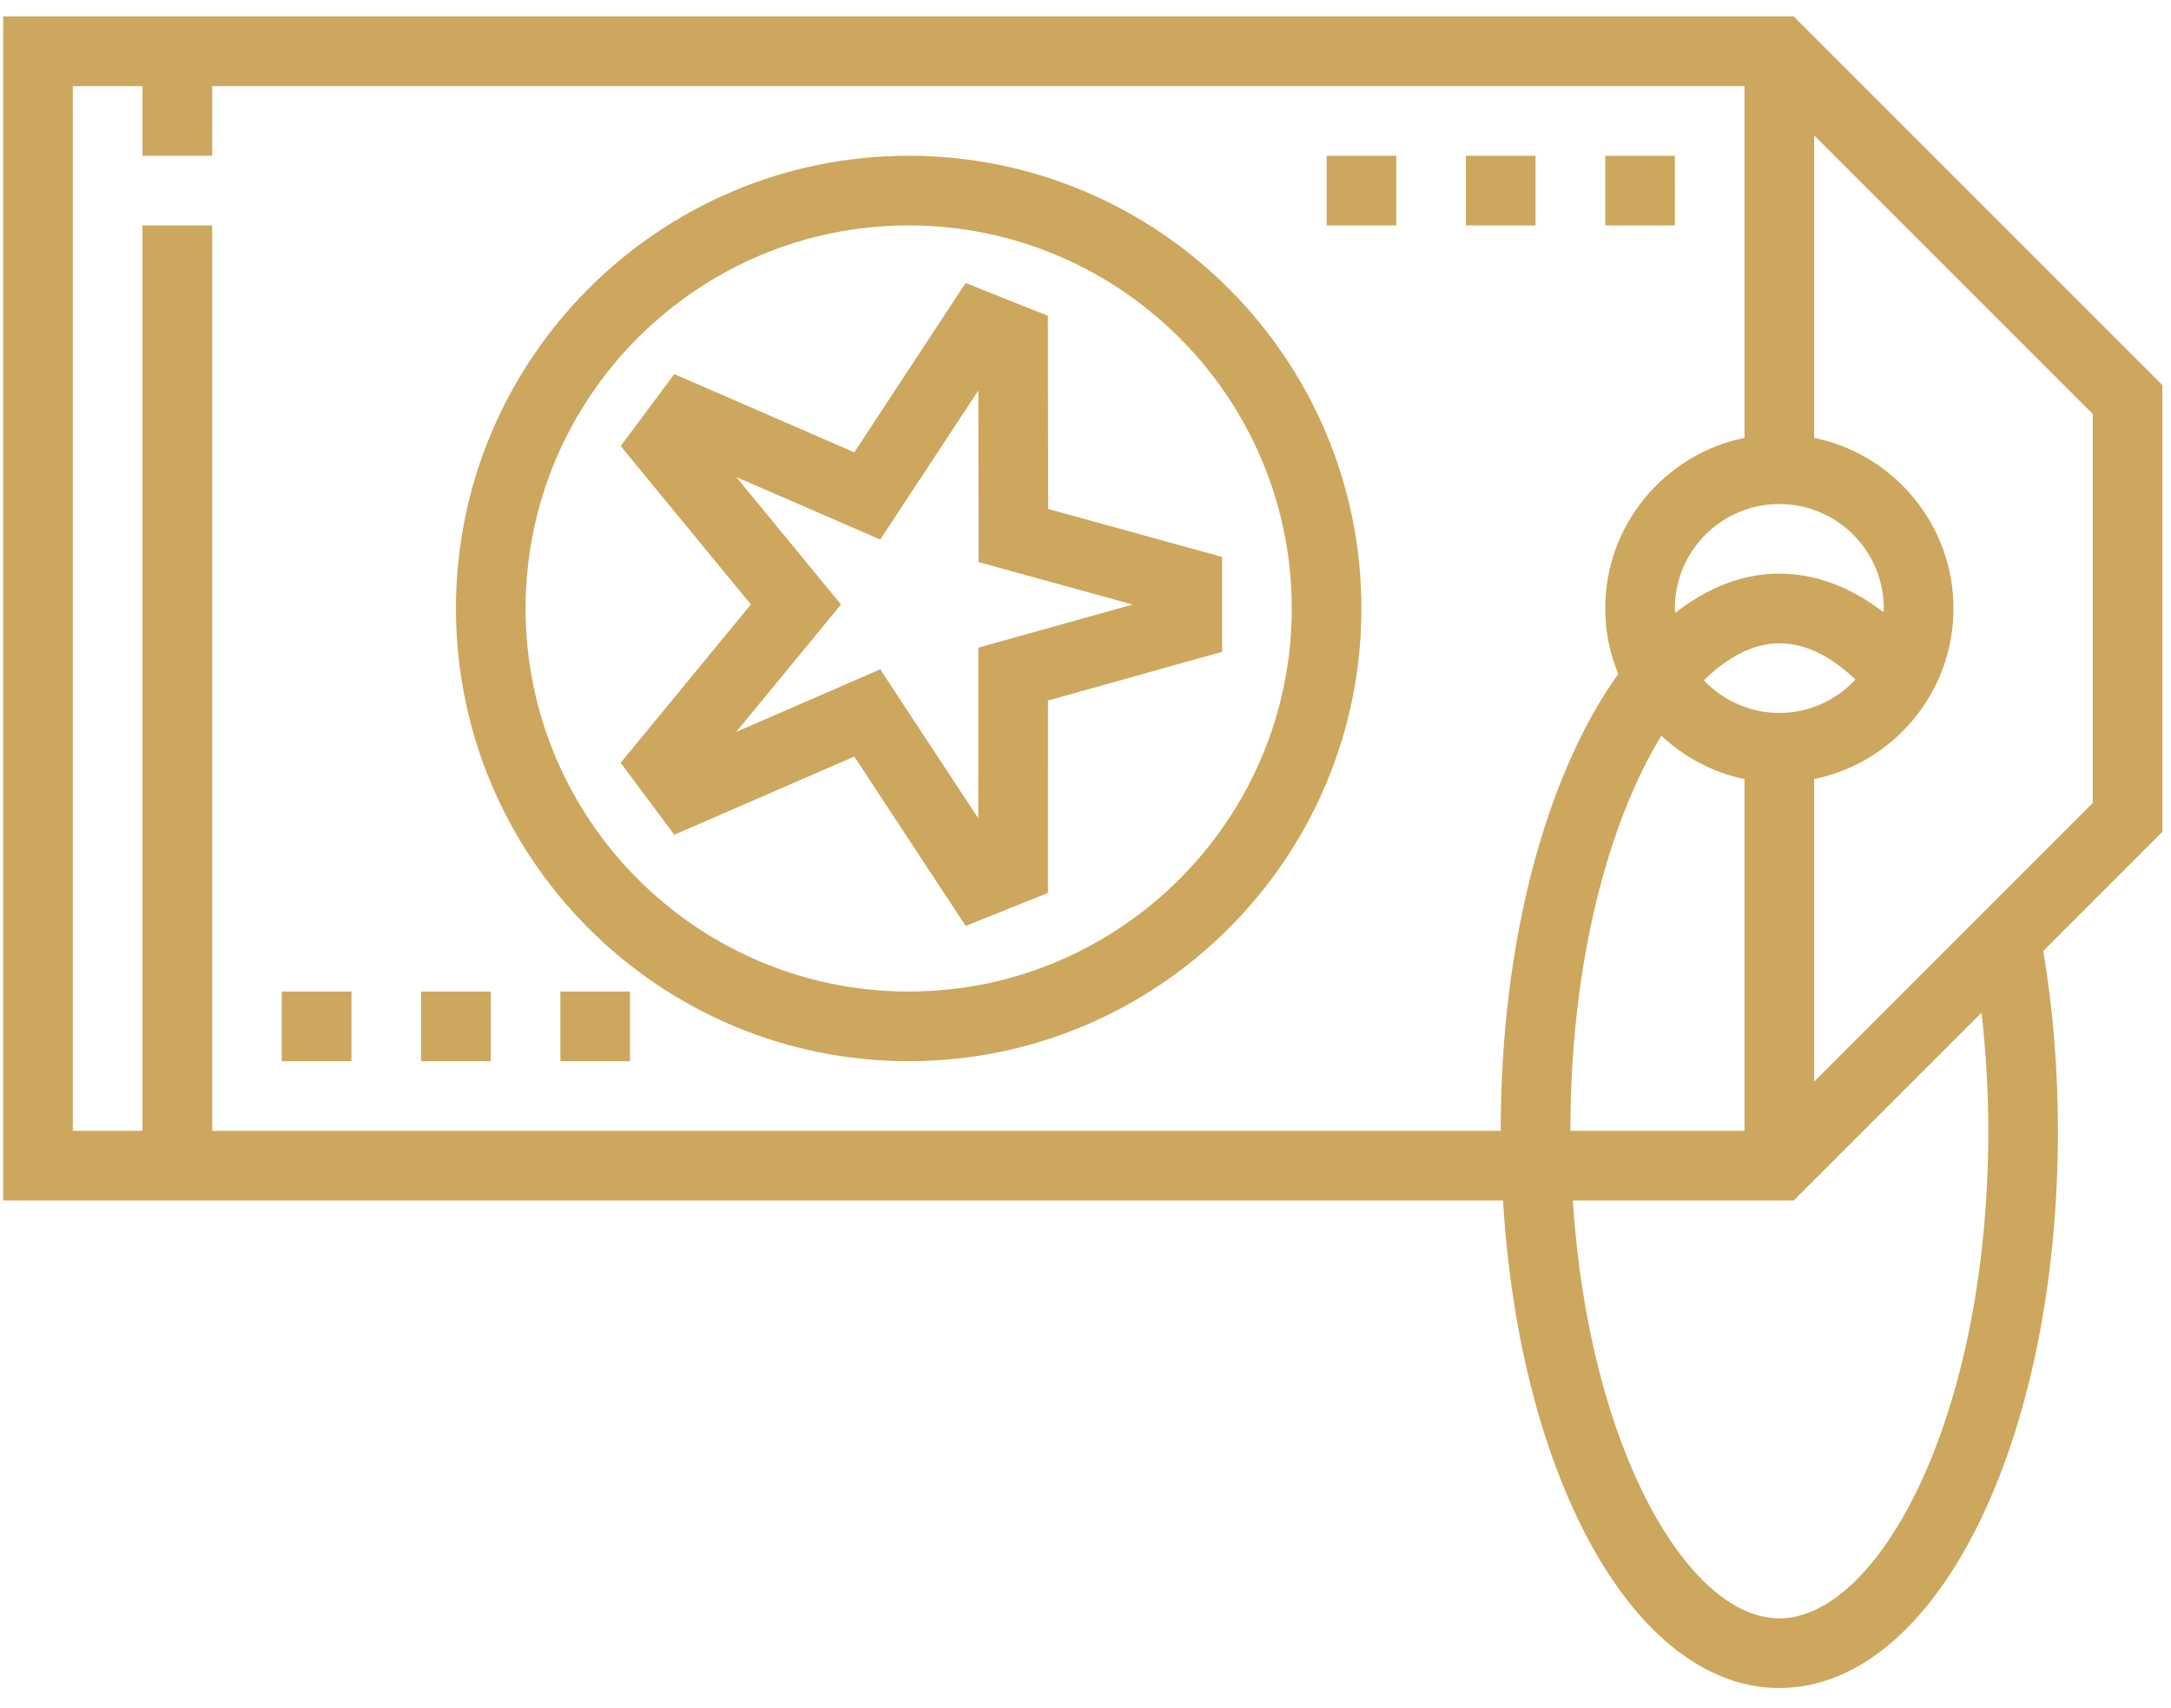
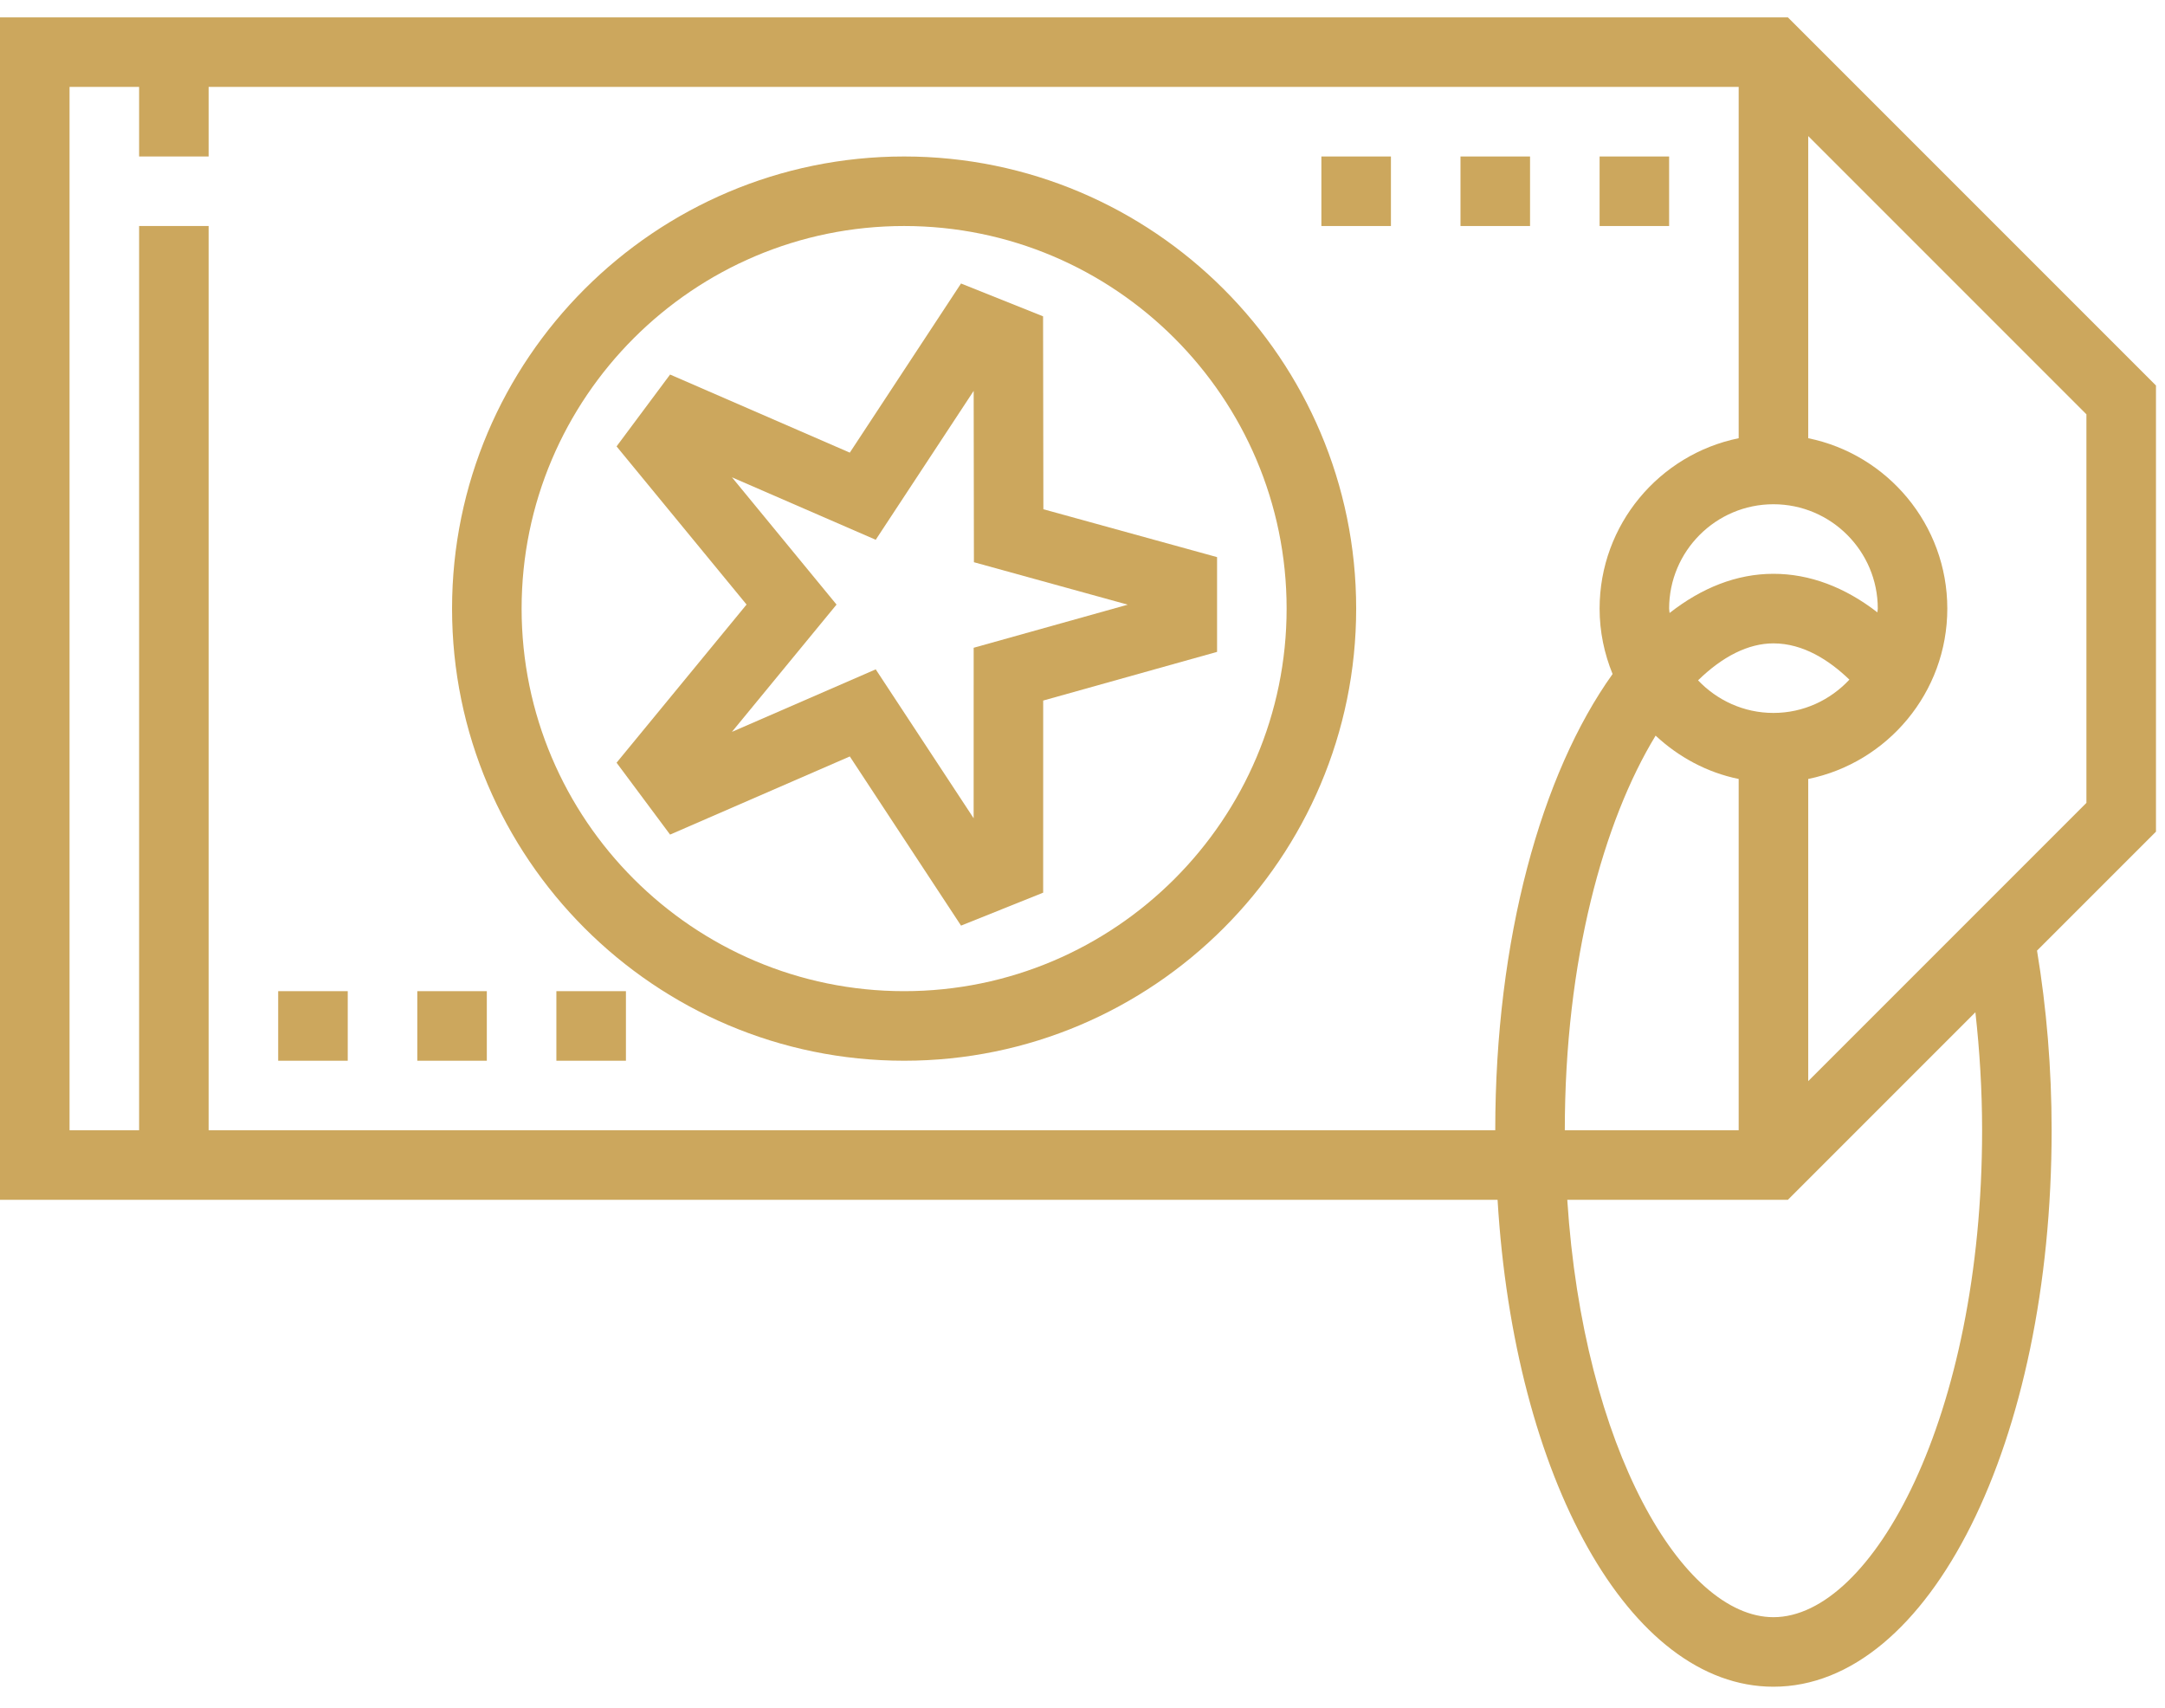
- <svg xmlns="http://www.w3.org/2000/svg" width="75" height="59" viewBox="0 0 75 59" fill="none">
-   <path d="M42.219 22.52L42.219 19.242L36.21 17.585L36.199 10.911L33.359 9.777L29.512 15.627L23.294 12.925L21.442 15.411L25.94 20.883L21.442 26.353L23.294 28.84L29.512 26.138L33.361 31.99L36.202 30.849L36.204 24.203L42.219 22.52ZM30.409 23.124L25.433 25.287L29.053 20.884L25.434 16.48L30.409 18.641L33.797 13.491L33.806 19.419L39.127 20.886L33.797 22.377L33.796 28.275L30.409 23.124Z" fill="#CCA75D" />
-   <path d="M47.032 21.022C47.032 12.398 40.015 5.382 31.391 5.382C22.767 5.382 15.751 12.398 15.751 21.022C15.751 29.646 22.767 36.663 31.391 36.663C40.015 36.663 47.032 29.646 47.032 21.022ZM18.157 21.022C18.157 13.725 24.094 7.788 31.391 7.788C38.688 7.788 44.626 13.725 44.626 21.022C44.626 28.319 38.688 34.257 31.391 34.257C24.094 34.257 18.157 28.319 18.157 21.022Z" fill="#CCA75D" />
-   <path d="M57.86 5.382L57.86 7.788L55.454 7.788L55.454 5.382L57.86 5.382Z" fill="#CCA75D" />
-   <path d="M48.235 5.382L48.235 7.788L45.829 7.788L45.829 5.382L48.235 5.382Z" fill="#CCA75D" />
-   <path d="M53.047 5.382L53.047 7.788L50.641 7.788L50.641 5.382L53.047 5.382Z" fill="#CCA75D" />
-   <path d="M12.141 34.257L12.141 36.663L9.735 36.663L9.735 34.257L12.141 34.257Z" fill="#CCA75D" />
-   <path d="M16.954 34.257L16.954 36.663L14.547 36.663L14.547 34.257L16.954 34.257Z" fill="#CCA75D" />
-   <path d="M21.766 34.257L21.766 36.663L19.36 36.663L19.36 34.257L21.766 34.257Z" fill="#CCA75D" />
-   <path d="M61.469 58.319C66.867 58.319 71.094 49.864 71.094 39.069C71.094 36.931 70.919 34.847 70.589 32.854L74.704 28.739L74.704 13.305L61.967 0.569L0.11 0.569L0.11 41.475L51.924 41.475C52.5 51.091 56.481 58.319 61.469 58.319ZM72.297 14.302L72.297 27.743L62.672 37.368L62.672 26.916C65.414 26.357 67.485 23.927 67.485 21.022C67.485 18.118 65.414 15.688 62.672 15.128L62.672 4.677L72.297 14.302ZM61.469 22.225C62.504 22.225 63.406 22.814 64.097 23.48C63.438 24.185 62.508 24.632 61.469 24.632C60.442 24.632 59.519 24.195 58.861 23.504C59.71 22.675 60.602 22.225 61.469 22.225ZM57.876 21.175C57.873 21.123 57.86 21.074 57.86 21.022C57.86 19.032 59.479 17.413 61.469 17.413C63.459 17.413 65.079 19.032 65.079 21.022C65.079 21.067 65.067 21.108 65.065 21.152C63.941 20.281 62.723 19.819 61.469 19.819C60.191 19.819 58.981 20.308 57.876 21.175ZM60.266 26.916L60.266 39.069L54.251 39.069C54.251 33.185 55.592 28.373 57.392 25.417C58.185 26.155 59.166 26.692 60.266 26.916ZM7.329 39.069L7.329 7.788L4.922 7.788L4.922 39.069L2.516 39.069L2.516 2.975L4.922 2.975L4.922 5.382L7.329 5.382L7.329 2.975L60.266 2.975L60.266 15.128C57.524 15.688 55.454 18.117 55.454 21.022C55.454 21.823 55.617 22.585 55.904 23.285C53.435 26.736 51.844 32.459 51.844 39.069L7.329 39.069ZM54.336 41.475L61.967 41.475L68.456 34.987C68.604 36.316 68.688 37.678 68.688 39.069C68.688 48.995 64.884 55.913 61.469 55.913C58.339 55.913 54.891 50.091 54.336 41.475Z" fill="#CCA75D" />
+ <svg xmlns="http://www.w3.org/2000/svg" width="71" height="56" viewBox="0 0 71 56" fill="none">
+   <path d="M39.913 21.375L39.913 18.268L34.217 16.698L34.207 10.372L31.516 9.296L27.869 14.842L21.975 12.281L20.22 14.637L24.483 19.823L20.22 25.009L21.975 27.366L27.869 24.804L31.517 30.351L34.21 29.27L34.211 22.971L39.913 21.375ZM28.719 21.948L24.003 23.998L27.434 19.824L24.004 15.651L28.719 17.699L31.931 12.817L31.939 18.435L36.983 19.827L31.931 21.24L31.93 26.83L28.719 21.948Z" fill="#CCA75D" />
+   <path d="M44.475 19.956C44.475 11.781 37.824 5.131 29.65 5.131C21.476 5.131 14.825 11.781 14.825 19.956C14.825 28.13 21.476 34.781 29.65 34.781C37.824 34.781 44.475 28.13 44.475 19.956ZM17.106 19.956C17.106 13.039 22.733 7.411 29.65 7.411C36.566 7.411 42.194 13.039 42.194 19.956C42.194 26.872 36.566 32.5 29.65 32.5C22.733 32.5 17.106 26.872 17.106 19.956Z" fill="#CCA75D" />
+   <path d="M54.738 5.131L54.738 7.411L52.458 7.411L52.458 5.131L54.738 5.131Z" fill="#CCA75D" />
+   <path d="M45.615 5.131L45.615 7.411L43.334 7.411L43.334 5.131L45.615 5.131Z" fill="#CCA75D" />
+   <path d="M50.177 5.131L50.177 7.411L47.896 7.411L47.896 5.131L50.177 5.131Z" fill="#CCA75D" />
+   <path d="M11.404 32.5L11.404 34.781L9.123 34.781L9.123 32.5L11.404 32.5Z" fill="#CCA75D" />
+   <path d="M15.965 32.5L15.965 34.781L13.685 34.781L13.685 32.5L15.965 32.5Z" fill="#CCA75D" />
+   <path d="M20.527 32.5L20.527 34.781L18.246 34.781L18.246 32.5L20.527 32.5Z" fill="#CCA75D" />
+   <path d="M58.159 55.307C63.275 55.307 67.282 47.293 67.282 37.061C67.282 35.035 67.116 33.06 66.803 31.17L70.704 27.27L70.704 12.641L58.632 0.569L0 0.569L-1.69482e-06 39.342L49.112 39.342C49.658 48.456 53.431 55.307 58.159 55.307V55.307ZM68.423 13.585L68.423 26.326L59.3 35.449L59.3 25.542C61.899 25.012 63.861 22.708 63.861 19.956C63.861 17.203 61.899 14.899 59.3 14.369L59.3 4.462L68.423 13.585ZM58.159 21.096C59.14 21.096 59.995 21.654 60.65 22.285C60.025 22.954 59.144 23.377 58.159 23.377C57.185 23.377 56.311 22.963 55.687 22.308C56.492 21.522 57.337 21.096 58.159 21.096ZM54.753 20.1C54.751 20.051 54.738 20.005 54.738 19.956C54.738 18.069 56.273 16.534 58.159 16.534C60.046 16.534 61.581 18.069 61.581 19.956C61.581 19.998 61.569 20.037 61.568 20.079C60.502 19.253 59.348 18.815 58.159 18.815C56.948 18.815 55.801 19.278 54.753 20.1V20.1ZM57.019 25.542L57.019 37.061L51.317 37.061C51.317 31.484 52.589 26.923 54.295 24.121C55.046 24.82 55.977 25.33 57.019 25.542ZM6.842 37.061L6.842 7.411L4.562 7.411L4.562 37.061L2.281 37.061L2.281 2.85L4.562 2.85L4.562 5.131L6.842 5.131L6.842 2.85L57.019 2.85L57.019 14.369C54.42 14.899 52.458 17.201 52.458 19.956C52.458 20.715 52.613 21.437 52.884 22.101C50.544 25.371 49.036 30.796 49.036 37.061L6.842 37.061ZM51.398 39.342L58.632 39.342L64.782 33.192C64.922 34.452 65.002 35.743 65.002 37.061C65.002 46.469 61.396 53.027 58.159 53.027C55.192 53.027 51.924 47.508 51.398 39.342Z" fill="#CCA75D" />
</svg>
